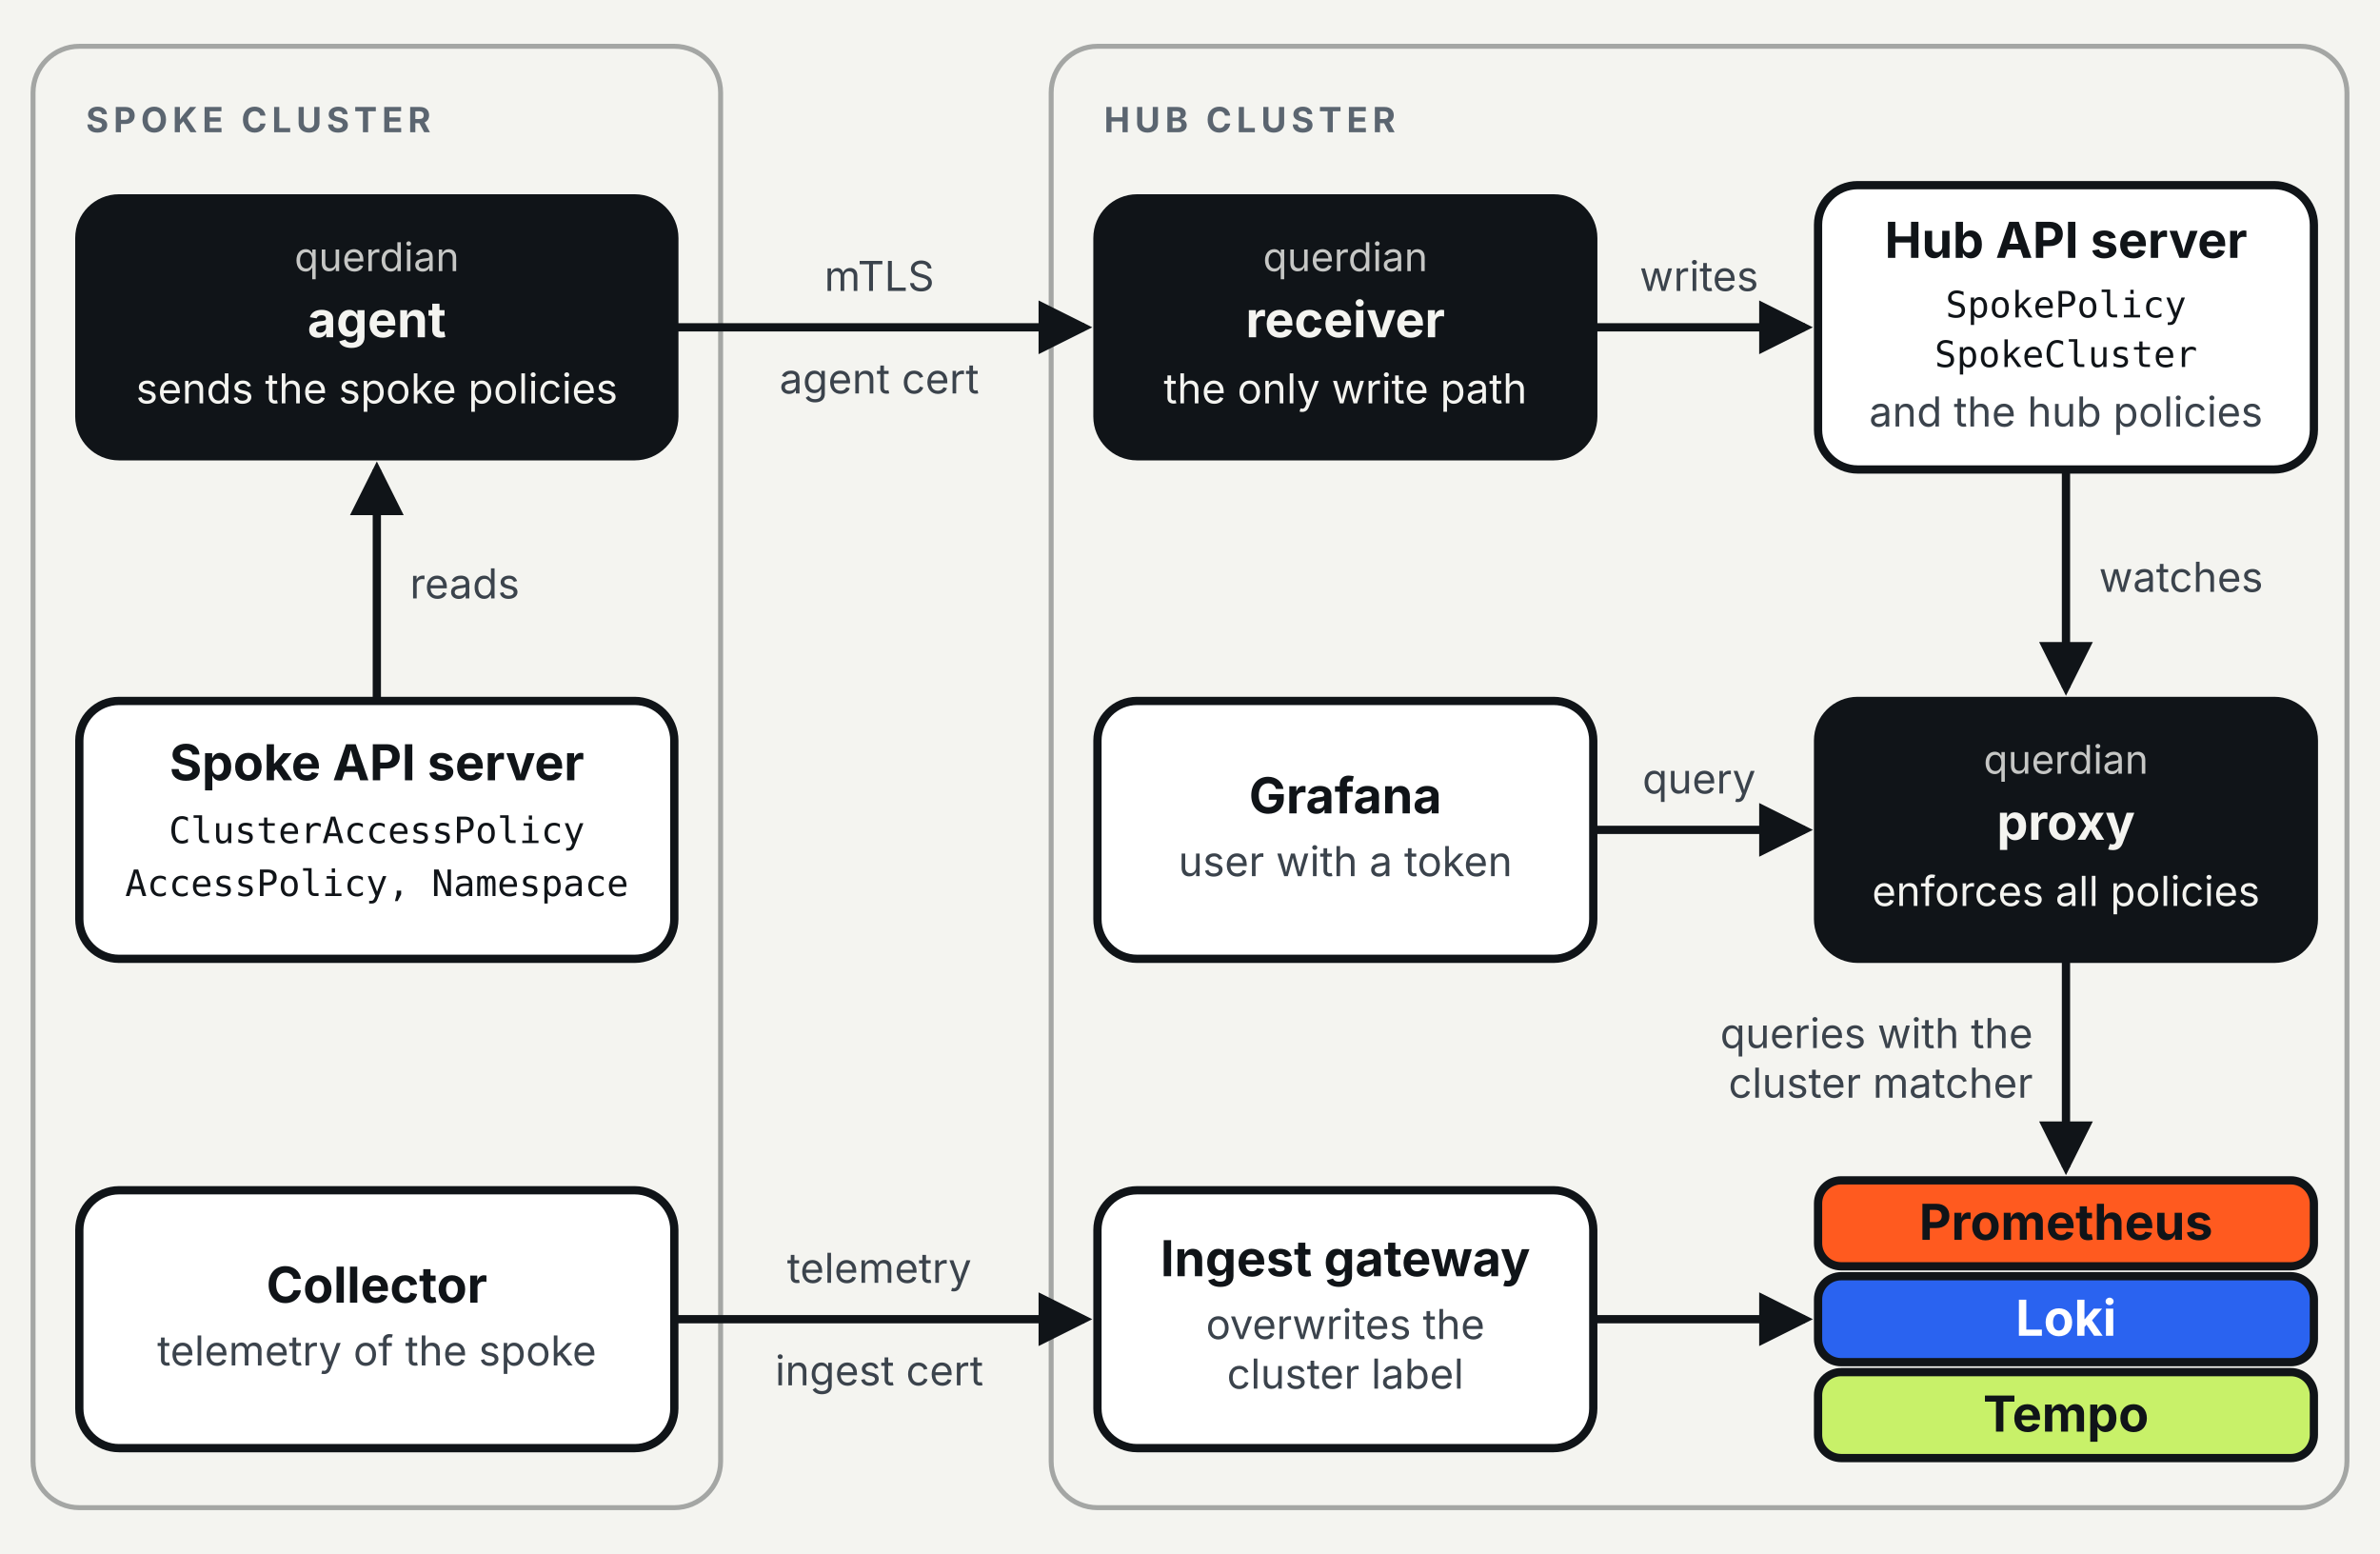
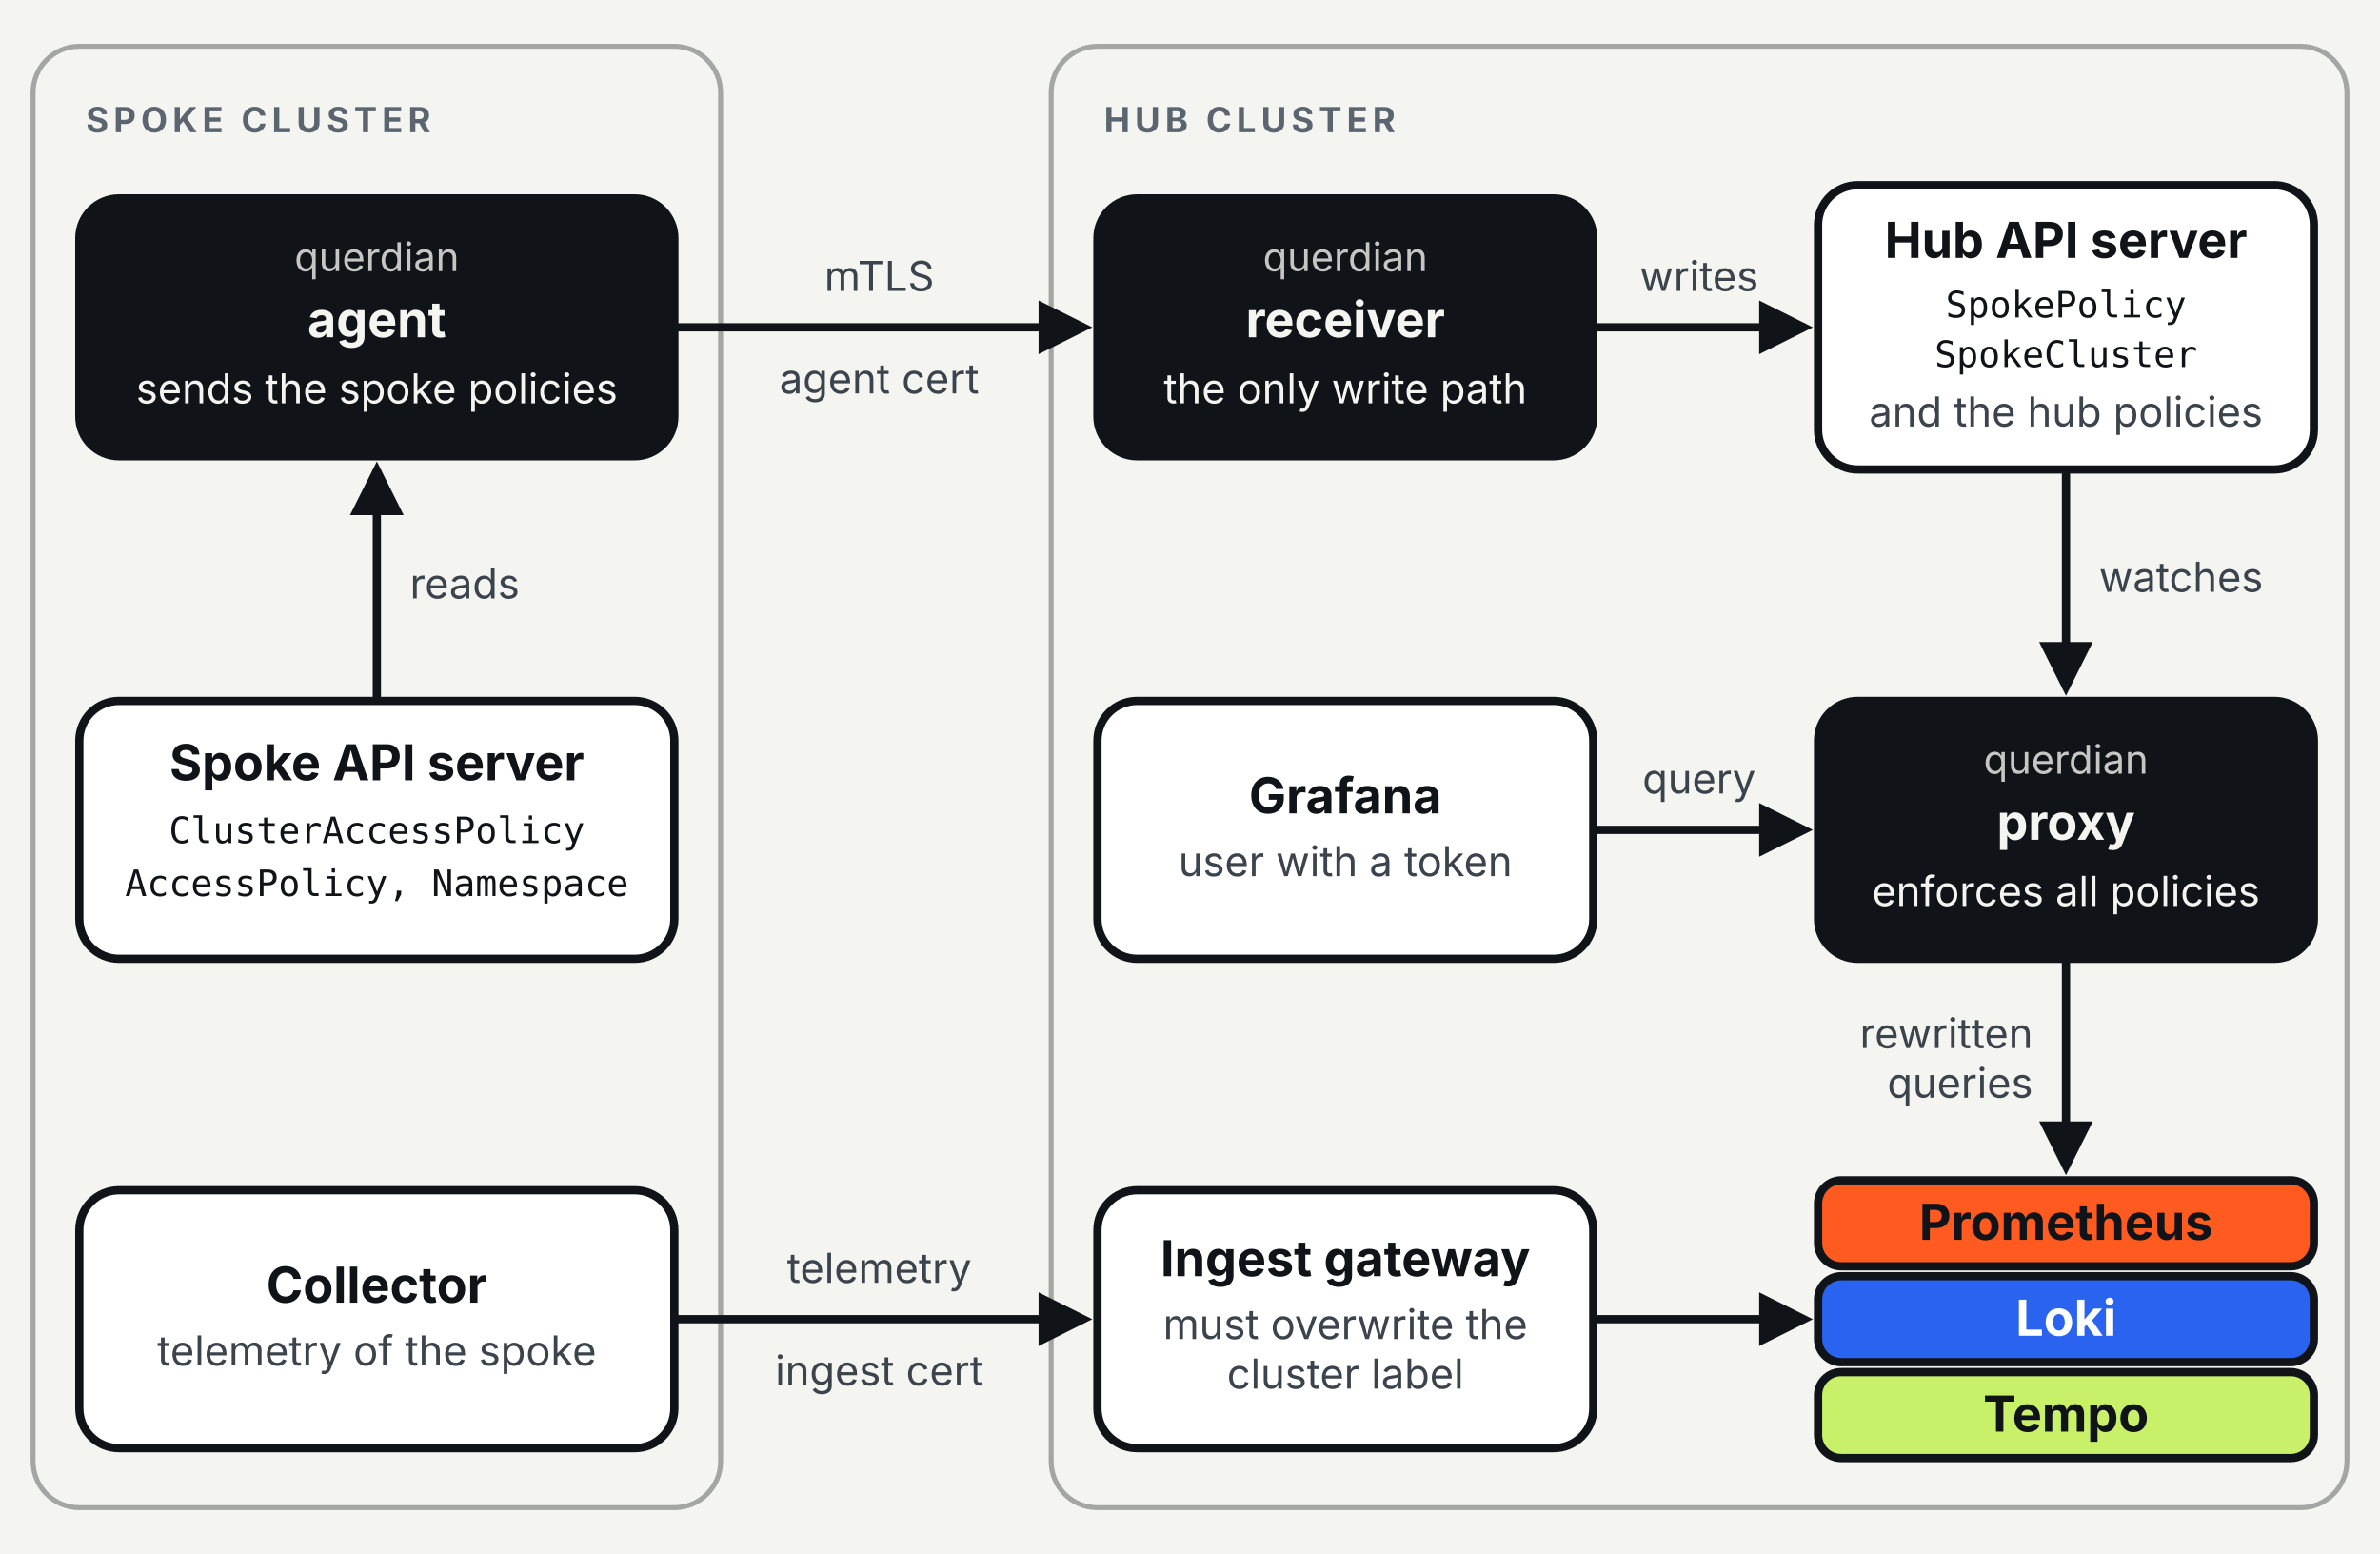
- <svg xmlns="http://www.w3.org/2000/svg" viewBox="0 0 720 470" class="qd-diagram qd-mc" role="img" aria-labelledby="qd-mc-title qd-mc-desc">
+ <svg xmlns="http://www.w3.org/2000/svg" viewBox="0 0 720 470" class="qd-diagram qd-mc" role="img" aria-labelledby="qd-mc-title" aria-describedby="qd-mc-desc">
  <style>
    .qd-mc text { font-family: Archivo, system-ui, -apple-system, "Segoe UI", sans-serif; fill: #101418; }
    .qd-mc .qd-h { font-size: 15px; font-weight: 700; }
    .qd-mc .qd-s { font-size: 12.5px; fill: #3b434c; }
    .qd-mc .qd-m { font-family: "JetBrains Mono", ui-monospace, SFMono-Regular, Menlo, monospace; font-size: 11px; }
    .qd-mc .qd-l { font-size: 10.5px; font-weight: 700; letter-spacing: 0.14em; fill: #5b6570; }
    .qd-mc .qd-lab { font-size: 12.5px; fill: #3b434c; stroke: #f4f4f0; stroke-width: 4px; paint-order: stroke; stroke-linejoin: round; }
    .qd-mc .qd-p { fill: #f4f4f0; }
    .qd-mc .qd-k { font-size: 12px; fill: #f4f4f0; fill-opacity: 0.8; }
    .qd-mc .qd-w { fill: #ffffff; }
    .qd-mc .qd-box { fill: #ffffff; stroke: #101418; stroke-width: 2.5; }
    .qd-mc .qd-ink { fill: #101418; stroke: #101418; stroke-width: 2.5; }
    .qd-mc .qd-line { fill: none; stroke: #101418; stroke-width: 2.5; }
    .qd-mc .qd-zone { fill: none; stroke: #101418; stroke-opacity: 0.35; stroke-width: 1.5; }
  </style>
  <defs>
    <marker id="qd-mc-arrow" viewBox="0 0 10 10" refX="8.5" refY="5" markerWidth="6.5" markerHeight="6.5" orient="auto-start-reverse">
      <path d="M0 0L10 5L0 10z" fill="#101418" />
    </marker>
  </defs>
  <rect width="720" height="470" fill="#f4f4f0" />
  <rect class="qd-zone" x="10" y="14" width="208" height="442" rx="14" />
  <text class="qd-l" x="26" y="40">SPOKE CLUSTER</text>
  <rect class="qd-zone" x="318" y="14" width="392" height="442" rx="14" />
  <text class="qd-l" x="334" y="40">HUB CLUSTER</text>
  <rect class="qd-ink" x="24" y="60" width="180" height="78" rx="12" />
  <text class="qd-k" x="114" y="82" text-anchor="middle">querdian</text>
-   <text class="qd-h qd-p" x="114" y="102" text-anchor="middle" font-size="16">agent</text>
+   <text class="qd-h qd-p" x="114" y="102" text-anchor="middle">agent</text>
  <text class="qd-p" x="114" y="122" text-anchor="middle" font-size="12.5">sends the spoke policies</text>
  <rect class="qd-ink" x="332" y="60" width="150" height="78" rx="12" />
  <text class="qd-k" x="407" y="82" text-anchor="middle">querdian</text>
-   <text class="qd-h qd-p" x="407" y="102" text-anchor="middle" font-size="16">receiver</text>
+   <text class="qd-h qd-p" x="407" y="102" text-anchor="middle">receiver</text>
  <text class="qd-p" x="407" y="122" text-anchor="middle" font-size="12.5">the only write path</text>
  <rect class="qd-box" x="550" y="56" width="150" height="86" rx="12" />
  <text class="qd-h" x="625" y="78" text-anchor="middle">Hub API server</text>
  <text class="qd-m" x="625" y="96" text-anchor="middle">SpokePolicy</text>
  <text class="qd-m" x="625" y="111" text-anchor="middle">SpokeCluster</text>
  <text class="qd-s" x="625" y="129" text-anchor="middle">and the hub policies</text>
  <rect class="qd-box" x="24" y="212" width="180" height="78" rx="12" />
  <text class="qd-h" x="114" y="236" text-anchor="middle">Spoke API server</text>
  <text class="qd-m" x="114" y="255" text-anchor="middle">ClusterAccessPolicy</text>
  <text class="qd-m" x="114" y="271" text-anchor="middle">AccessPolicy, Namespace</text>
  <rect class="qd-box" x="332" y="212" width="150" height="78" rx="12" />
  <text class="qd-h" x="407" y="246" text-anchor="middle">Grafana</text>
  <text class="qd-s" x="407" y="265" text-anchor="middle">user with a token</text>
  <rect class="qd-ink" x="550" y="212" width="150" height="78" rx="12" />
  <text class="qd-k" x="625" y="234" text-anchor="middle">querdian</text>
-   <text class="qd-h qd-p" x="625" y="254" text-anchor="middle" font-size="16">proxy</text>
+   <text class="qd-h qd-p" x="625" y="254" text-anchor="middle">proxy</text>
  <text class="qd-p" x="625" y="274" text-anchor="middle" font-size="12.5">enforces all policies</text>
  <rect class="qd-box" x="24" y="360" width="180" height="78" rx="12" />
  <text class="qd-h" x="114" y="394" text-anchor="middle">Collector</text>
  <text class="qd-s" x="114" y="413" text-anchor="middle">telemetry of the spoke</text>
  <rect class="qd-box" x="332" y="360" width="150" height="78" rx="12" />
  <text class="qd-h" x="407" y="386" text-anchor="middle">Ingest gateway</text>
-   <text class="qd-s" x="407" y="405" text-anchor="middle">overwrites the</text>
+   <text class="qd-s" x="407" y="405" text-anchor="middle">must overwrite the</text>
  <text class="qd-s" x="407" y="420" text-anchor="middle">cluster label</text>
  <rect x="550" y="357" width="150" height="26" rx="7" fill="#ff5a1f" stroke="#101418" stroke-width="2.5" />
-   <text class="qd-h" x="625" y="375" text-anchor="middle" font-size="13">Prometheus</text>
+   <text class="qd-h" x="625" y="375" text-anchor="middle">Prometheus</text>
  <rect x="550" y="386" width="150" height="26" rx="7" fill="#2a63f0" stroke="#101418" stroke-width="2.5" />
-   <text class="qd-h qd-w" x="625" y="404" text-anchor="middle" font-size="13">Loki</text>
+   <text class="qd-h qd-w" x="625" y="404" text-anchor="middle">Loki</text>
  <rect x="550" y="415" width="150" height="26" rx="7" fill="#c8f169" stroke="#101418" stroke-width="2.5" />
-   <text class="qd-h" x="625" y="433" text-anchor="middle" font-size="13">Tempo</text>
+   <text class="qd-h" x="625" y="433" text-anchor="middle">Tempo</text>
  <path class="qd-line" d="M114 212V142" marker-end="url(#qd-mc-arrow)" />
  <text class="qd-lab" x="124" y="181">reads</text>
  <path class="qd-line" d="M204 99H328" marker-end="url(#qd-mc-arrow)" />
  <text class="qd-lab" x="266" y="88" text-anchor="middle">mTLS</text>
  <text class="qd-lab" x="266" y="119" text-anchor="middle">agent cert</text>
  <path class="qd-line" d="M482 99H546" marker-end="url(#qd-mc-arrow)" />
  <text class="qd-lab" x="514" y="88" text-anchor="middle">writes</text>
  <path class="qd-line" d="M625 142V208" marker-end="url(#qd-mc-arrow)" />
  <text class="qd-lab" x="635" y="179">watches</text>
  <path class="qd-line" d="M482 251H546" marker-end="url(#qd-mc-arrow)" />
  <text class="qd-lab" x="514" y="240" text-anchor="middle">query</text>
  <path class="qd-line" d="M625 290V353" marker-end="url(#qd-mc-arrow)" />
-   <text class="qd-lab" x="615" y="317" text-anchor="end">queries with the</text>
-   <text class="qd-lab" x="615" y="332" text-anchor="end">cluster matcher</text>
+   <text class="qd-lab" x="615" y="317" text-anchor="end">rewritten</text>
+   <text class="qd-lab" x="615" y="332" text-anchor="end">queries</text>
  <path class="qd-line" d="M204 399H328" marker-end="url(#qd-mc-arrow)" />
  <text class="qd-lab" x="266" y="388" text-anchor="middle">telemetry</text>
  <text class="qd-lab" x="266" y="419" text-anchor="middle">ingest cert</text>
  <path class="qd-line" d="M482 399H546" marker-end="url(#qd-mc-arrow)" />
</svg>
